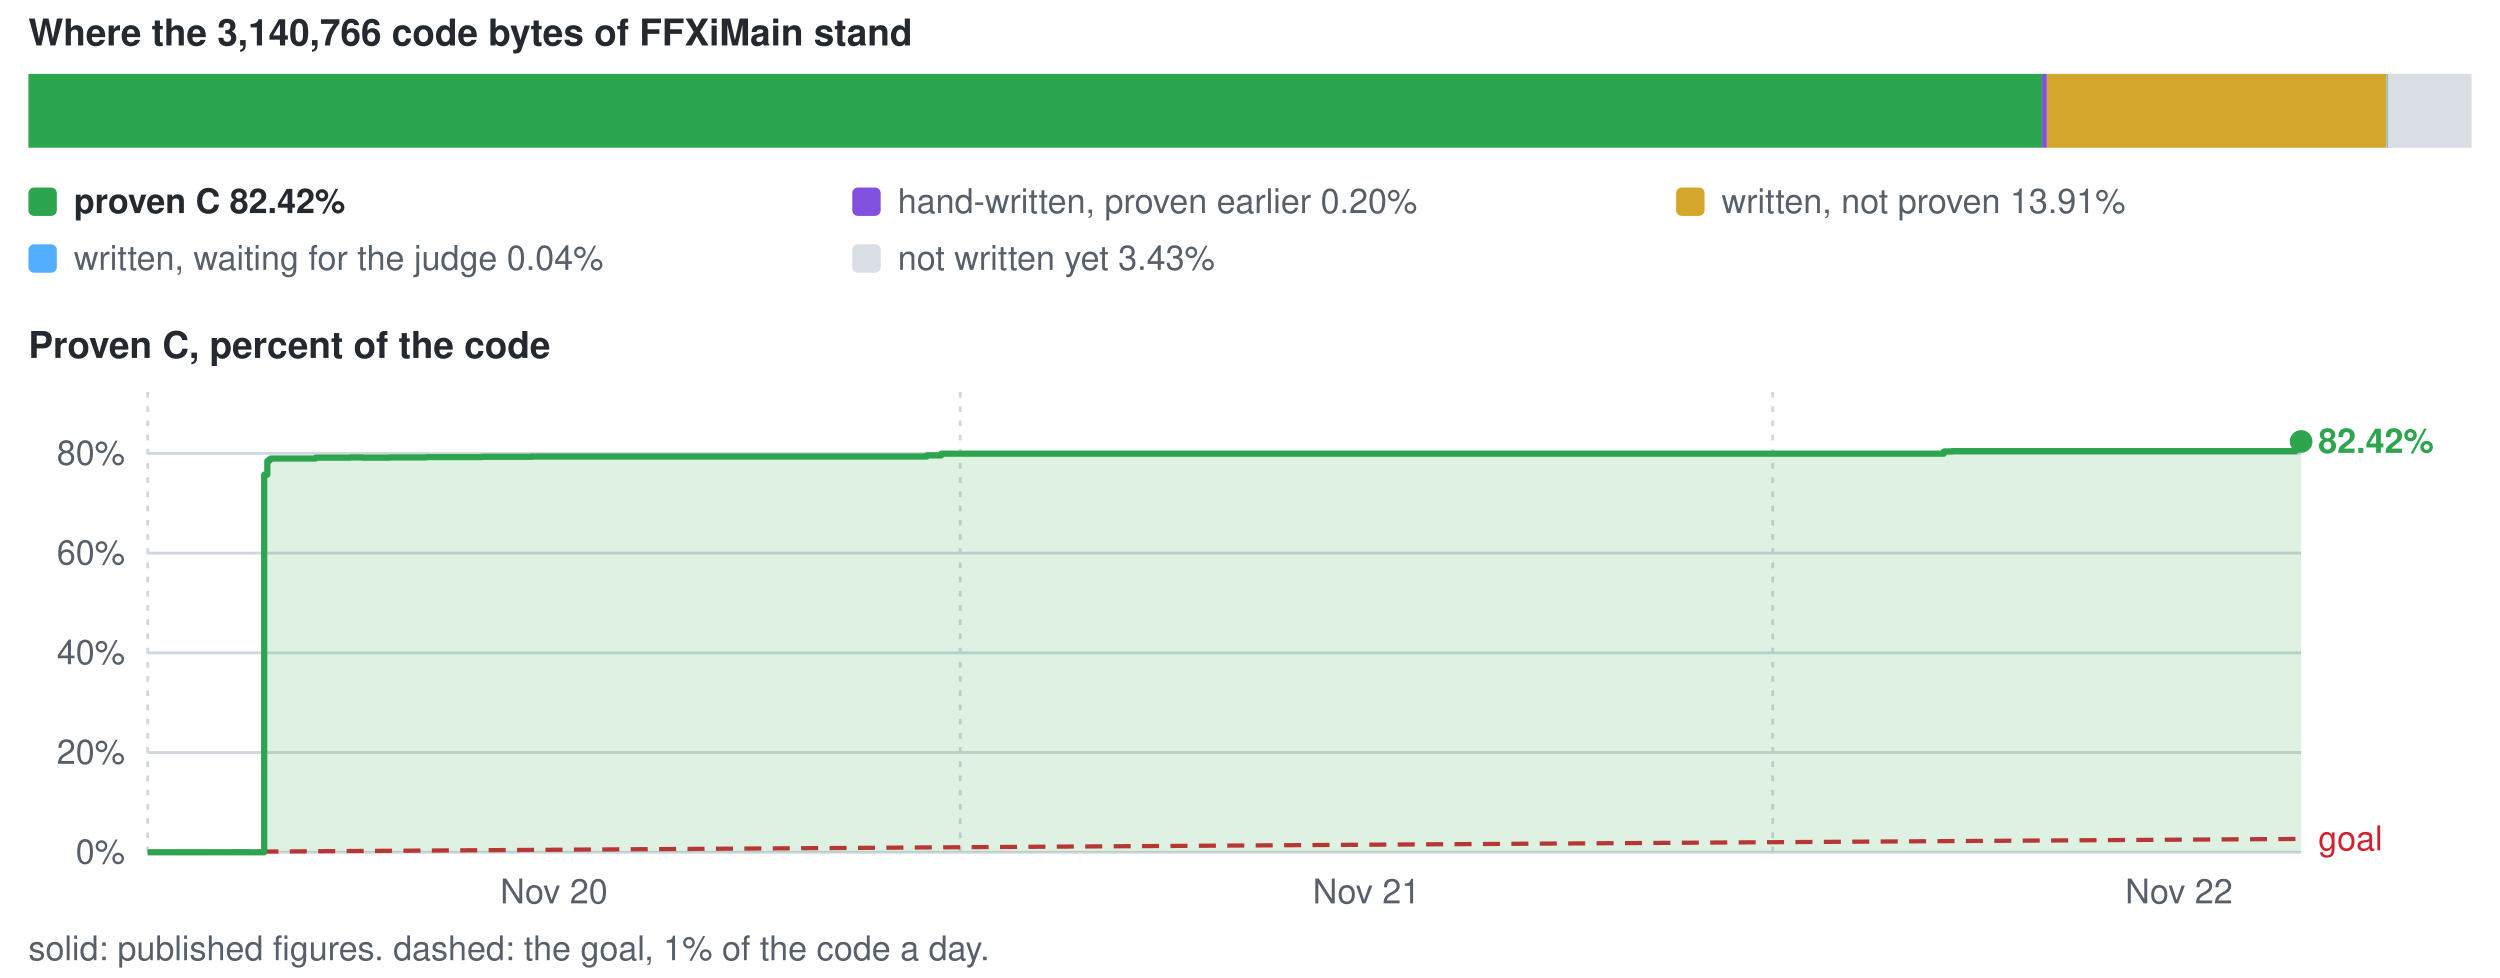
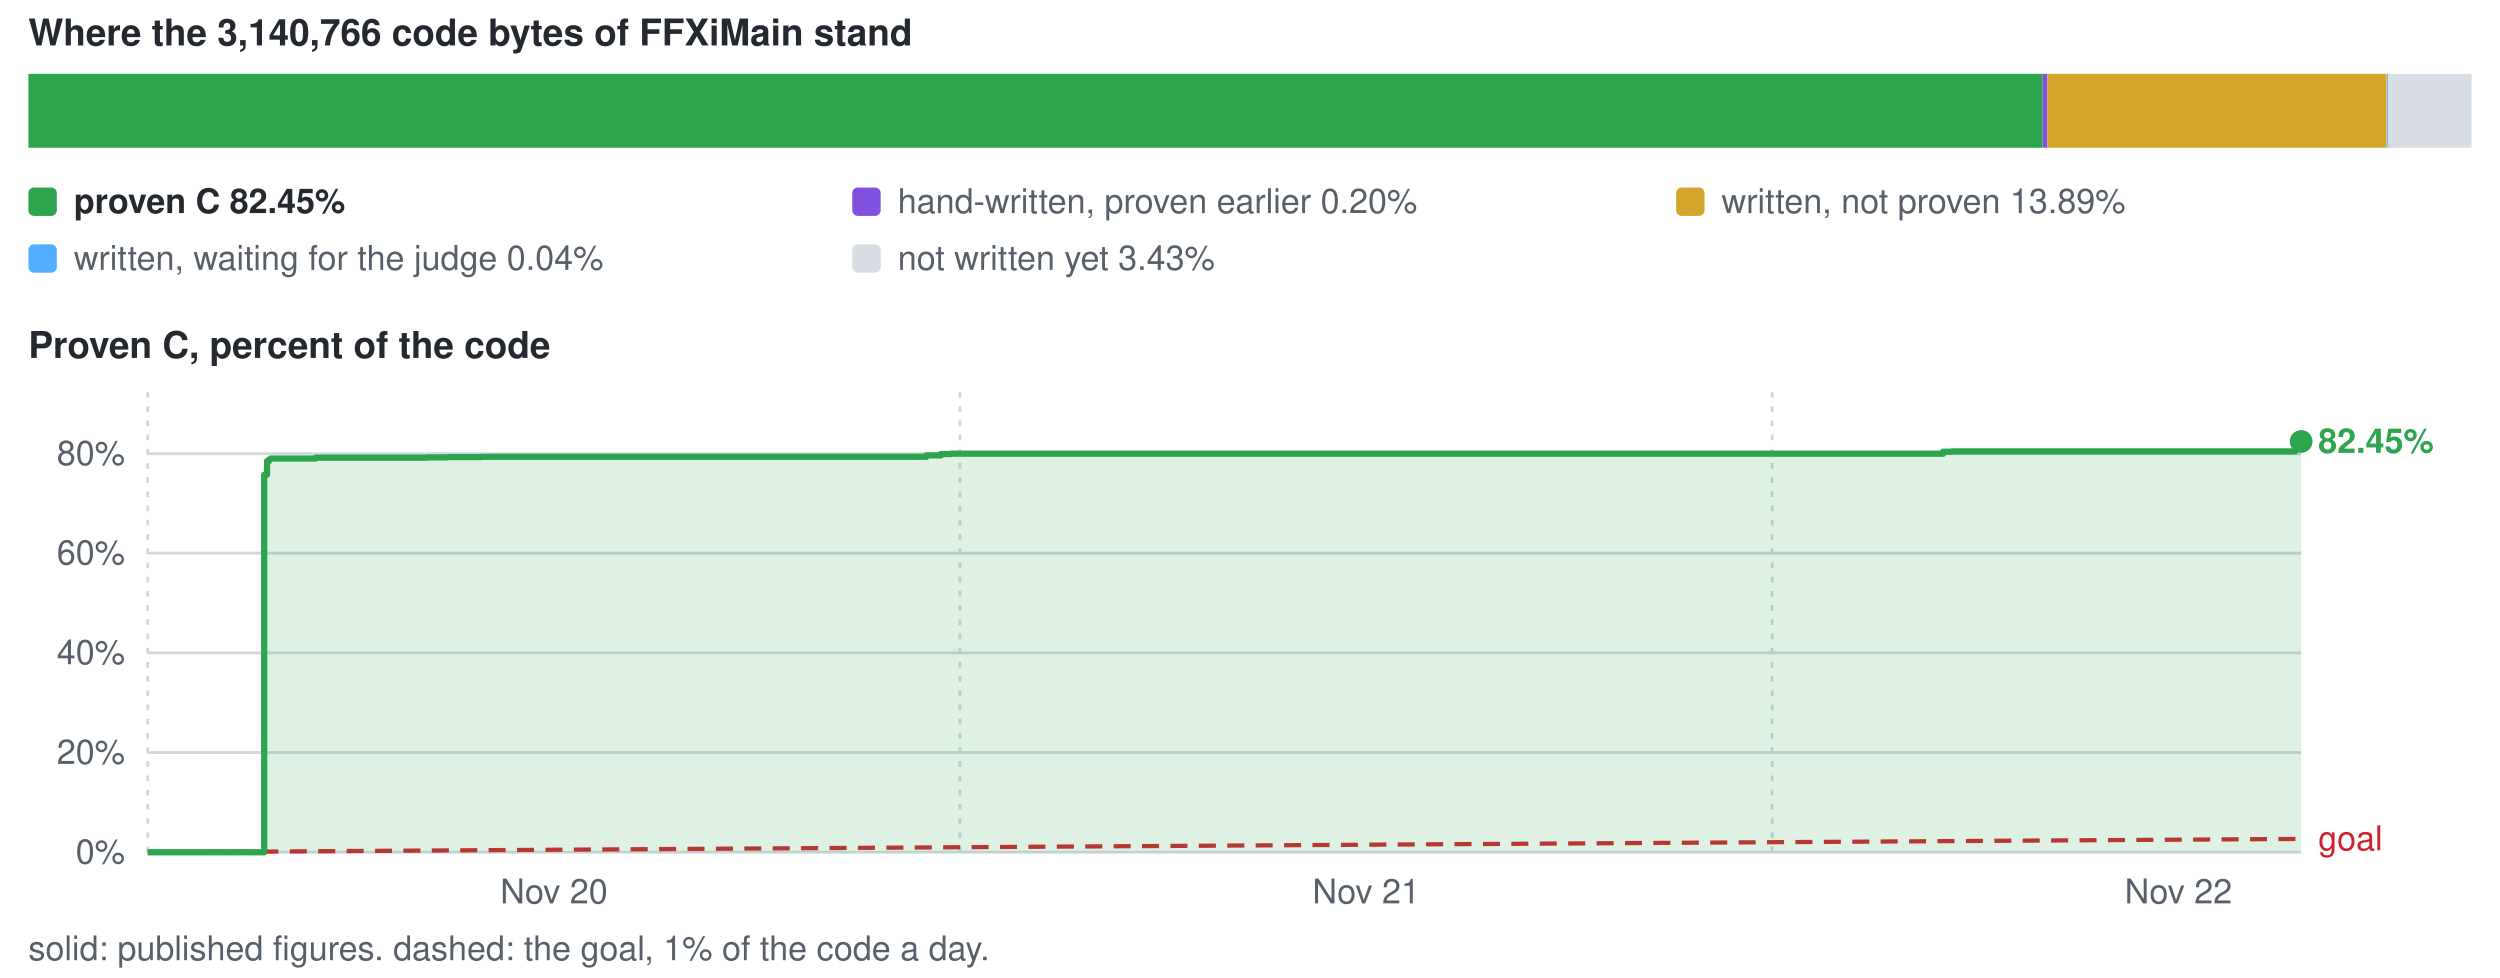
<svg xmlns="http://www.w3.org/2000/svg" viewBox="0 0 880 344" width="880" height="344" role="img" aria-label="conversion progress">
  <style>text{font-family:-apple-system,BlinkMacSystemFont,'Segoe UI',Helvetica,Arial,sans-serif;font-size:12px;fill:#57606a}.s{fill:#24292f;font-weight:600}.b{font-size:13px}</style>
  <text x="10" y="16" class="s b">Where the 3,140,766 code bytes of FFXiMain stand</text>
-   <rect x="10.0" y="26" width="708.8" height="26" fill="#2da44e" />
-   <rect x="718.8" y="26" width="1.7" height="26" fill="#8250df" />
-   <rect x="720.5" y="26" width="119.6" height="26" fill="#d4a72c" />
+   <rect x="10.0" y="26" width="709.0" height="26" fill="#2da44e" />
+   <rect x="719.0" y="26" width="1.7" height="26" fill="#8250df" />
+   <rect x="720.7" y="26" width="119.4" height="26" fill="#d4a72c" />
  <rect x="840.2" y="26" width="1.5" height="26" fill="#54aeff" />
  <rect x="840.5" y="26" width="29.5" height="26" fill="#d8dee4" />
  <rect x="10" y="66" width="10" height="10" rx="2" fill="#2da44e" />
-   <text x="26" y="75" class="s">proven C 82.42%</text>
+   <text x="26" y="75" class="s">proven C 82.45%</text>
  <rect x="300" y="66" width="10" height="10" rx="2" fill="#8250df" />
  <text x="316" y="75">hand-written, proven earlier 0.20%</text>
  <rect x="590" y="66" width="10" height="10" rx="2" fill="#d4a72c" />
-   <text x="606" y="75">written, not proven 13.91%</text>
+   <text x="606" y="75">written, not proven 13.89%</text>
  <rect x="10" y="86" width="10" height="10" rx="2" fill="#54aeff" />
  <text x="26" y="95">written, waiting for the judge 0.04%</text>
  <rect x="300" y="86" width="10" height="10" rx="2" fill="#d8dee4" />
  <text x="316" y="95">not written yet 3.43%</text>
  <text x="10" y="126" class="s b">Proven C, percent of the code</text>
  <line x1="52" y1="300.0" x2="810" y2="300.0" stroke="#d0d7de" stroke-width="1" />
  <text x="44" y="304.0" text-anchor="end">0%</text>
  <line x1="52" y1="264.9" x2="810" y2="264.9" stroke="#d0d7de" stroke-width="1" />
  <text x="44" y="268.9" text-anchor="end">20%</text>
  <line x1="52" y1="229.8" x2="810" y2="229.8" stroke="#d0d7de" stroke-width="1" />
  <text x="44" y="233.8" text-anchor="end">40%</text>
  <line x1="52" y1="194.7" x2="810" y2="194.7" stroke="#d0d7de" stroke-width="1" />
  <text x="44" y="198.7" text-anchor="end">60%</text>
-   <line x1="52" y1="159.6" x2="810" y2="159.6" stroke="#d0d7de" stroke-width="1" />
-   <text x="44" y="163.6" text-anchor="end">80%</text>
+   <line x1="52" y1="159.7" x2="810" y2="159.7" stroke="#d0d7de" stroke-width="1" />
+   <text x="44" y="163.7" text-anchor="end">80%</text>
  <line x1="52.0" y1="138" x2="52.0" y2="300" stroke="#d0d7de" stroke-width="1" stroke-dasharray="2 3" />
  <text x="195.0" y="318" text-anchor="middle">Nov 20</text>
-   <line x1="338.0" y1="138" x2="338.0" y2="300" stroke="#d0d7de" stroke-width="1" stroke-dasharray="2 3" />
-   <text x="481.0" y="318" text-anchor="middle">Nov 21</text>
-   <line x1="624.0" y1="138" x2="624.0" y2="300" stroke="#d0d7de" stroke-width="1" stroke-dasharray="2 3" />
-   <text x="767.0" y="318" text-anchor="middle">Nov 22</text>
+   <line x1="337.9" y1="138" x2="337.9" y2="300" stroke="#d0d7de" stroke-width="1" stroke-dasharray="2 3" />
+   <text x="480.9" y="318" text-anchor="middle">Nov 21</text>
+   <line x1="623.8" y1="138" x2="623.8" y2="300" stroke="#d0d7de" stroke-width="1" stroke-dasharray="2 3" />
+   <text x="766.8" y="318" text-anchor="middle">Nov 22</text>
  <line x1="52.0" y1="300.0" x2="810.0" y2="295.3" stroke="#cf222e" stroke-width="1.5" stroke-dasharray="6 4" />
  <text x="816.0" y="299.3" style="fill:#cf222e">goal</text>
-   <path d="M52.0 300.0 H93.0 V167.1 H94.1 V162.3 H94.7 V161.8 H95.0 V161.7 H95.3 V161.4 H95.3 V161.4 H111.1 V161.1 H116.8 V161.1 H123.3 V161.0 H123.4 V161.0 H127.8 V161.1 H137.0 V161.0 H143.4 V161.0 H150.1 V160.9 H157.5 V160.9 H169.6 V160.8 H187.2 V160.7 H210.0 V160.7 H326.2 V160.3 H326.5 V160.3 H331.3 V159.7 H334.7 V159.7 H341.2 V159.7 H681.3 V159.7 H684.2 V159.0 H684.4 V158.9 H684.5 V158.9 H687.2 V158.8 H690.5 V158.8 H709.1 V158.8 H808.1 V156.3 H809.6 V155.5 H810.0 V155.4 V300.0 H52.0 Z" fill="#2da44e" fill-opacity="0.16" />
-   <path d="M52.0 300.0 H93.0 V167.1 H94.1 V162.3 H94.7 V161.8 H95.0 V161.7 H95.3 V161.4 H95.3 V161.4 H111.1 V161.1 H116.8 V161.1 H123.3 V161.0 H123.4 V161.0 H127.8 V161.1 H137.0 V161.0 H143.4 V161.0 H150.1 V160.9 H157.5 V160.9 H169.6 V160.8 H187.2 V160.7 H210.0 V160.7 H326.2 V160.3 H326.5 V160.3 H331.3 V159.7 H334.7 V159.7 H341.2 V159.7 H681.3 V159.7 H684.2 V159.0 H684.4 V158.9 H684.5 V158.9 H687.2 V158.8 H690.5 V158.8 H709.1 V158.8 H808.1 V156.3 H809.6 V155.5 H810.0 V155.4" fill="none" stroke="#2da44e" stroke-width="2.2" stroke-linejoin="round" />
+   <path d="M52.0 300.0 H93.0 V167.1 H94.0 V162.3 H94.7 V161.8 H95.0 V161.7 H95.3 V161.4 H95.3 V161.4 H111.1 V161.1 H116.8 V161.1 H123.3 V161.1 H123.4 V161.1 H127.8 V161.1 H136.9 V161.1 H143.4 V161.1 H150.1 V161.0 H157.5 V160.9 H169.6 V160.8 H187.1 V160.8 H210.0 V160.8 H326.1 V160.3 H326.4 V160.3 H331.2 V159.8 H334.7 V159.7 H341.2 V159.7 H681.1 V159.7 H684.0 V159.0 H684.2 V159.0 H684.3 V159.0 H687.0 V158.9 H690.3 V158.9 H708.9 V158.9 H807.9 V156.4 H809.4 V155.6 H809.8 V155.4 H810.0 V155.4 V300.0 H52.0 Z" fill="#2da44e" fill-opacity="0.16" />
+   <path d="M52.0 300.0 H93.0 V167.1 H94.0 V162.3 H94.7 V161.8 H95.0 V161.7 H95.3 V161.4 H95.3 V161.4 H111.1 V161.1 H116.8 V161.1 H123.3 V161.1 H123.4 V161.1 H127.8 V161.1 H136.9 V161.1 H143.4 V161.1 H150.1 V161.0 H157.5 V160.9 H169.6 V160.8 H187.1 V160.8 H210.0 V160.8 H326.1 V160.3 H326.4 V160.3 H331.2 V159.8 H334.7 V159.7 H341.2 V159.7 H681.1 V159.7 H684.0 V159.0 H684.2 V159.0 H684.3 V159.0 H687.0 V158.9 H690.3 V158.9 H708.9 V158.9 H807.9 V156.4 H809.4 V155.6 H809.8 V155.4 H810.0 V155.4" fill="none" stroke="#2da44e" stroke-width="2.2" stroke-linejoin="round" />
  <circle cx="810.0" cy="155.4" r="4" fill="#2da44e" />
-   <text x="816.0" y="159.4" class="s" style="fill:#2da44e">82.42%</text>
+   <text x="816.0" y="159.4" class="s" style="fill:#2da44e">82.45%</text>
  <text x="10" y="338">solid: published figures. dashed: the goal, 1% of the code a day.</text>
</svg>
